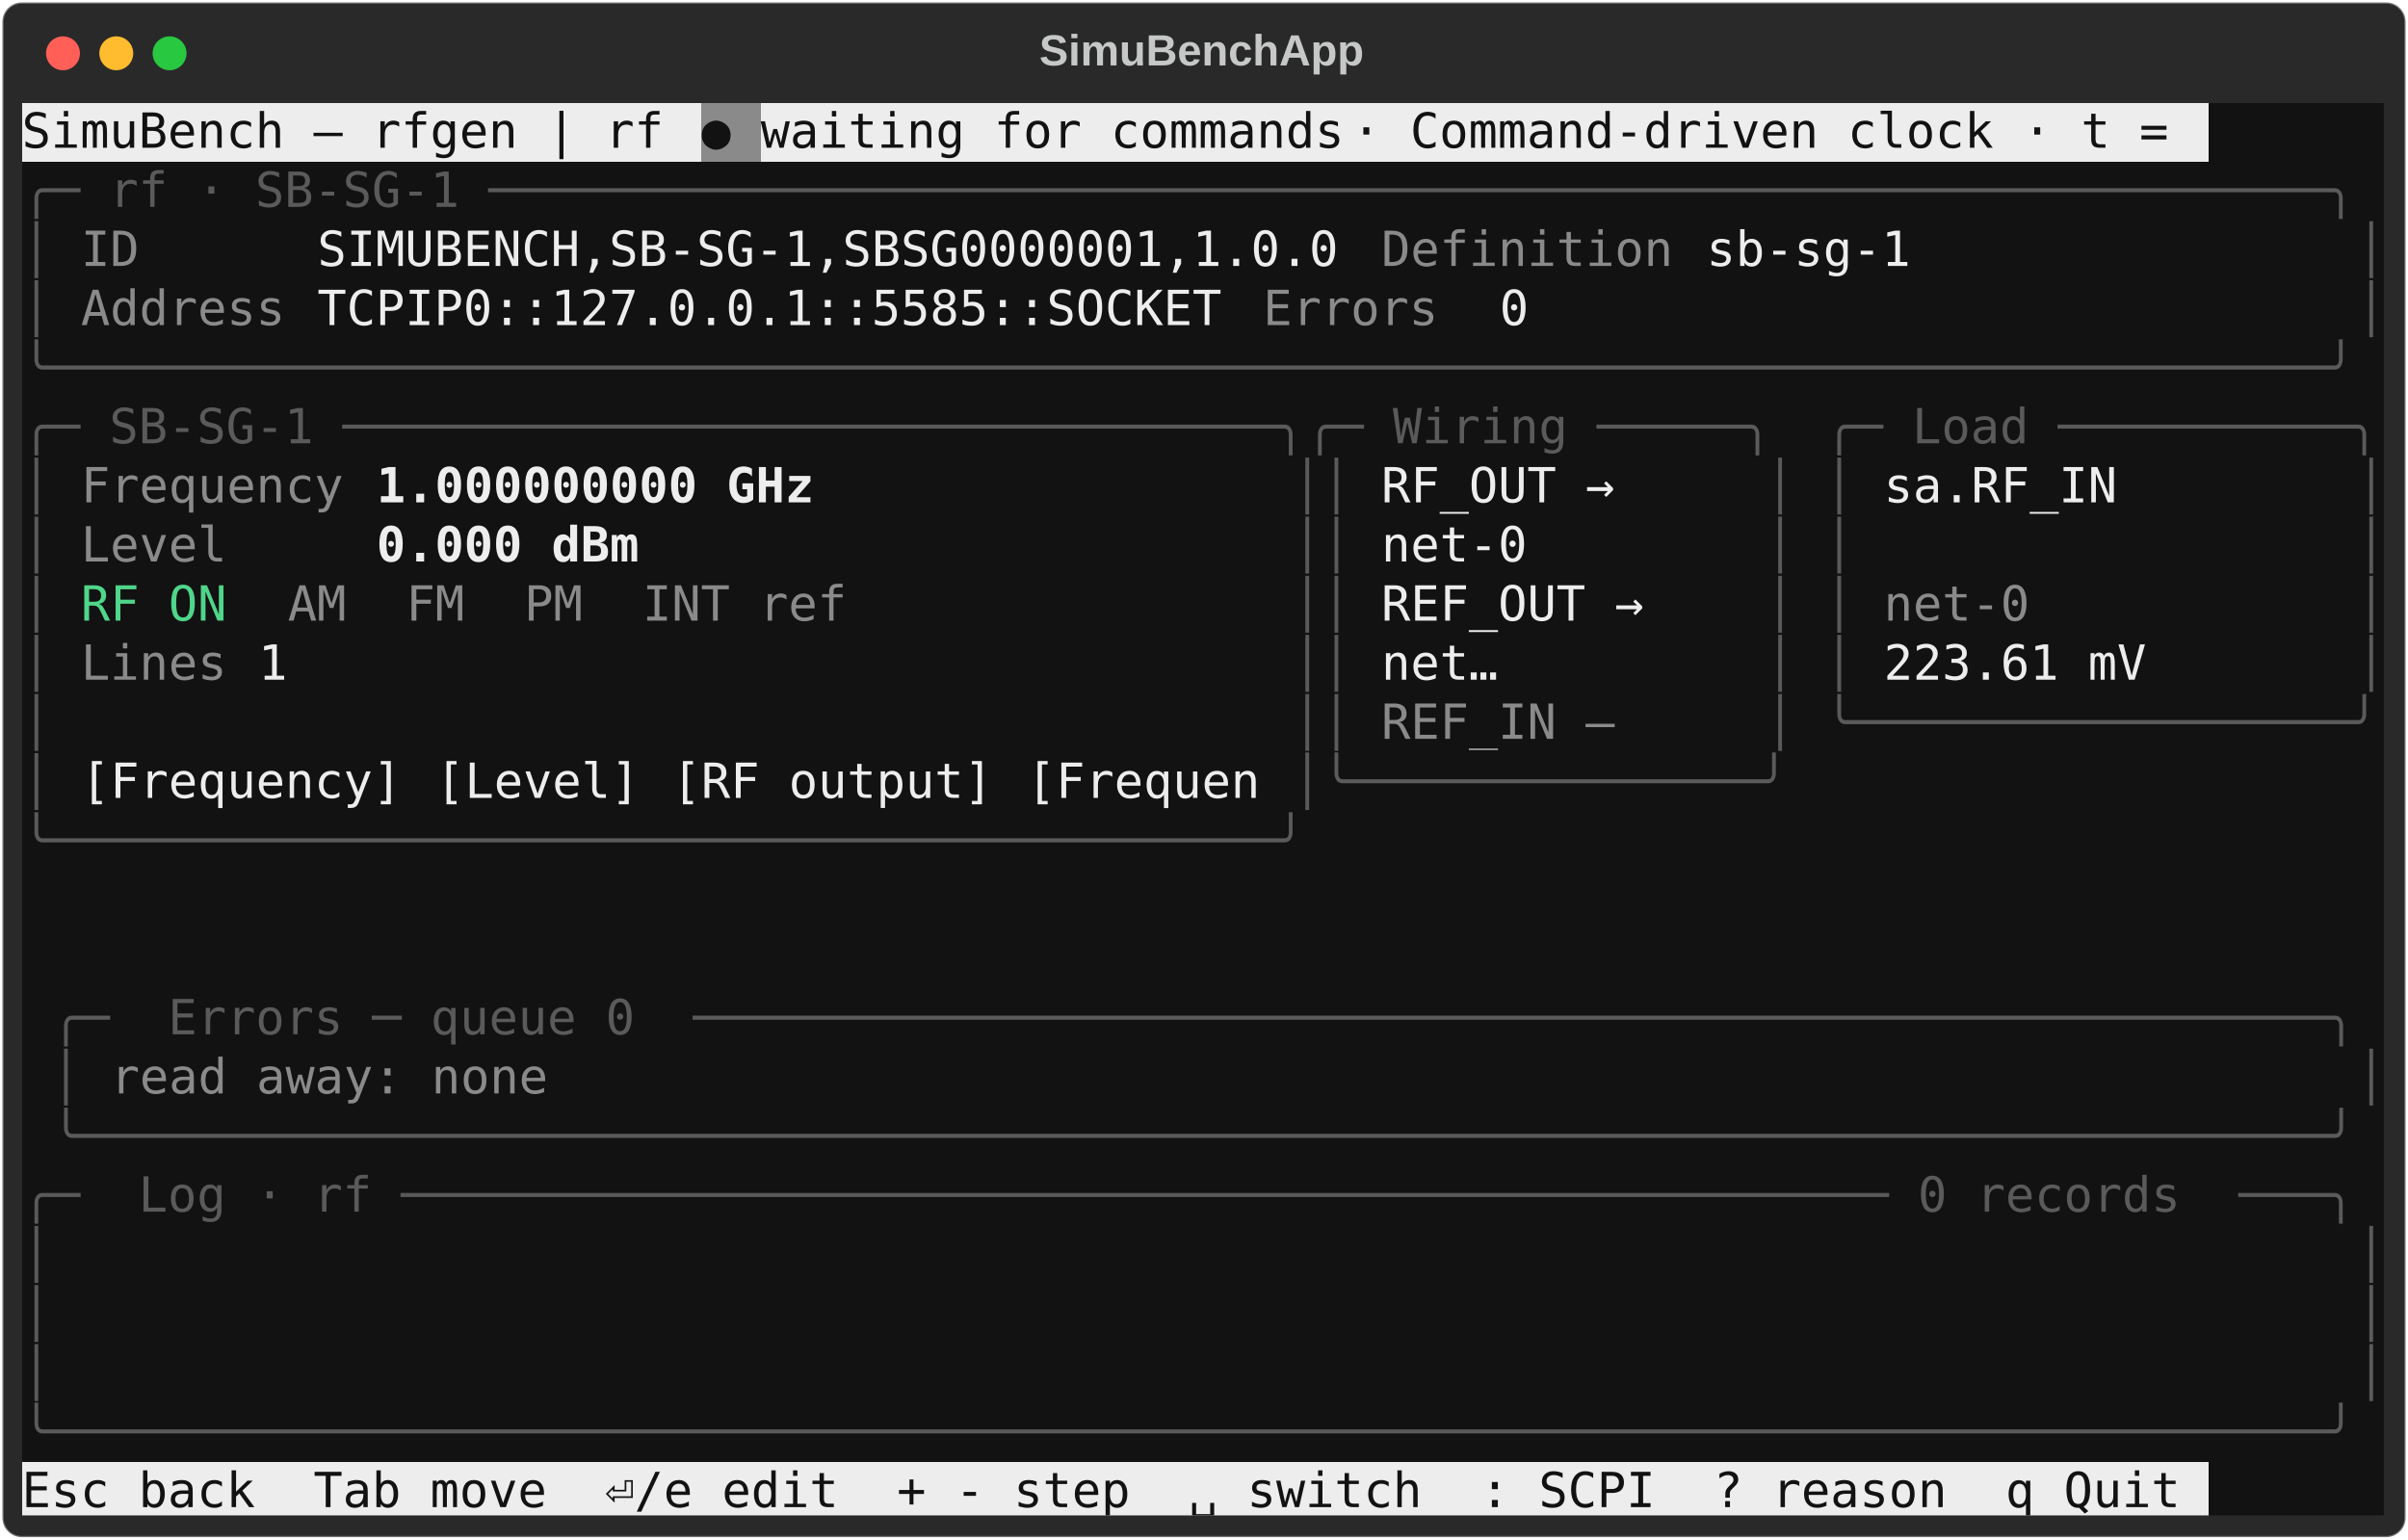
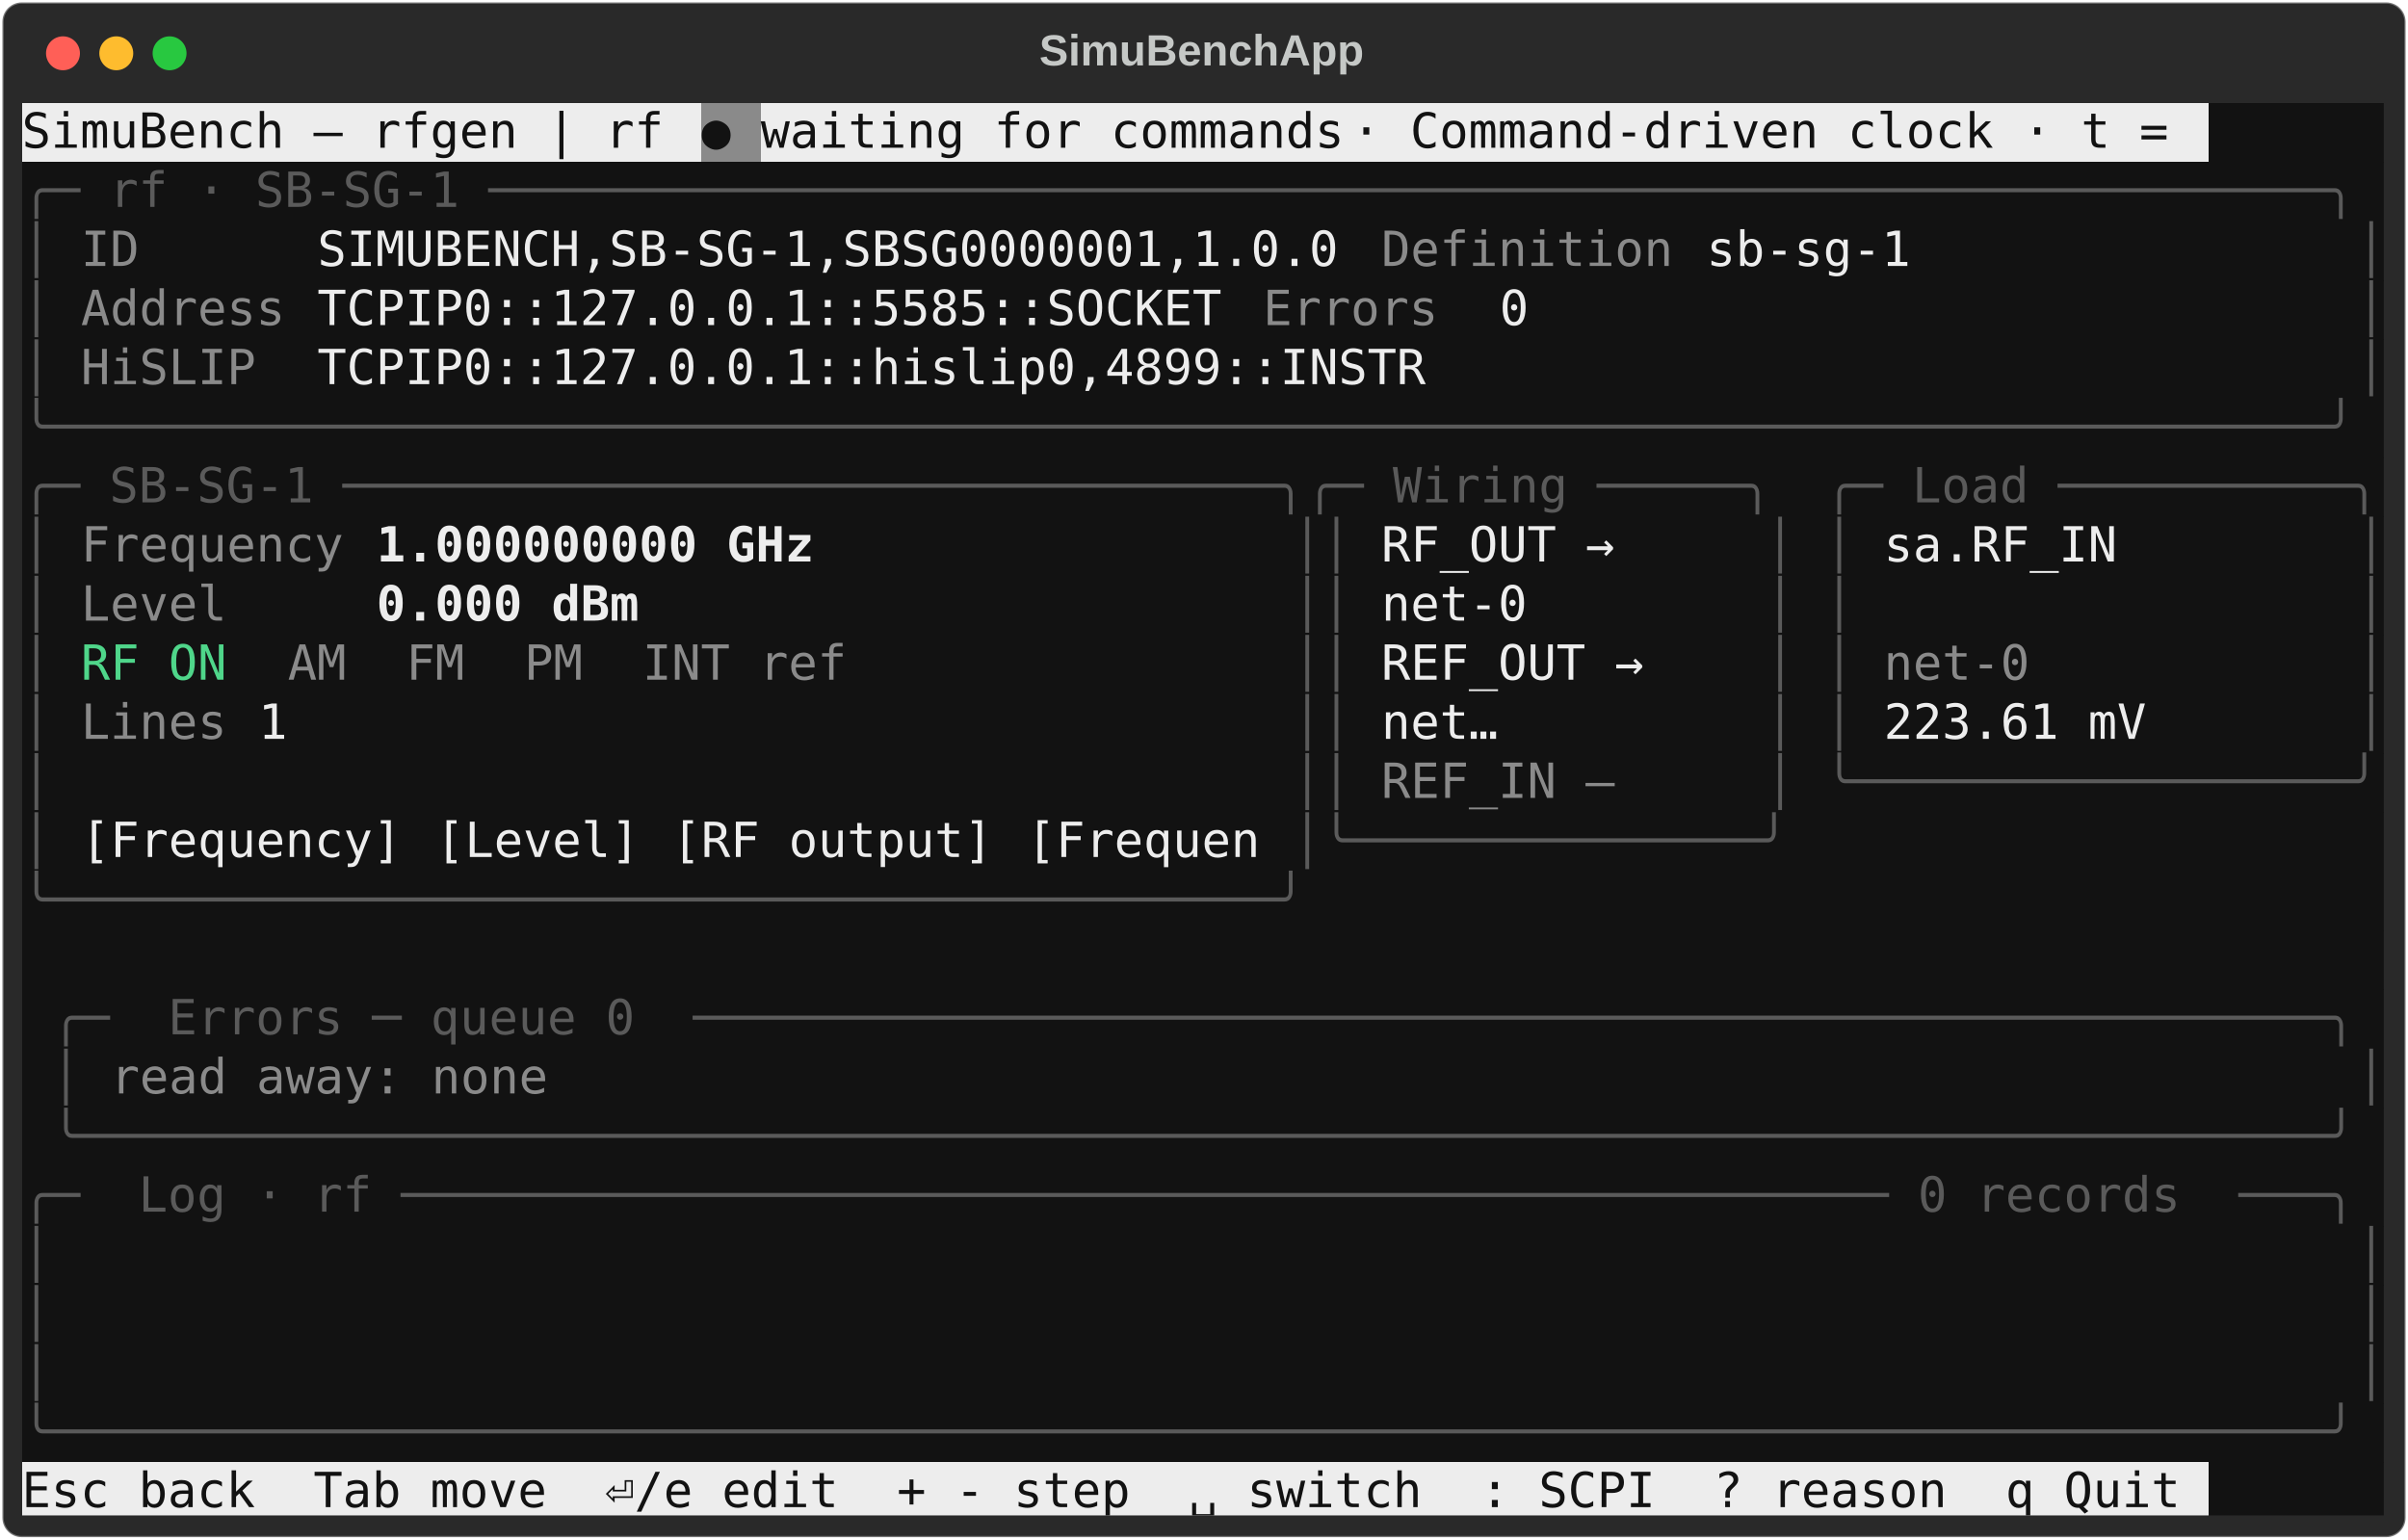
<svg xmlns="http://www.w3.org/2000/svg" class="rich-terminal" viewBox="0 0 994 635.6">
  <style>

    @font-face {
        font-family: "Fira Code";
        src: local("FiraCode-Regular"),
                url("https://cdnjs.cloudflare.com/ajax/libs/firacode/6.2.0/woff2/FiraCode-Regular.woff2") format("woff2"),
                url("https://cdnjs.cloudflare.com/ajax/libs/firacode/6.2.0/woff/FiraCode-Regular.woff") format("woff");
        font-style: normal;
        font-weight: 400;
    }
    @font-face {
        font-family: "Fira Code";
        src: local("FiraCode-Bold"),
                url("https://cdnjs.cloudflare.com/ajax/libs/firacode/6.2.0/woff2/FiraCode-Bold.woff2") format("woff2"),
                url("https://cdnjs.cloudflare.com/ajax/libs/firacode/6.2.0/woff/FiraCode-Bold.woff") format("woff");
        font-style: bold;
        font-weight: 700;
    }

    .terminal-matrix {
        font-family: Fira Code, monospace;
        font-size: 20px;
        line-height: 24.4px;
        font-variant-east-asian: full-width;
    }

    .terminal-title {
        font-size: 18px;
        font-weight: bold;
        font-family: arial;
    }

    .terminal-r1 { fill: #121212 }
.terminal-r2 { fill: #c5c8c6 }
.terminal-r3 { fill: #5a5a5a }
.terminal-r4 { fill: #8a8a8a }
.terminal-r5 { fill: #ededed }
.terminal-r6 { fill: #ededed;font-weight: bold }
.terminal-r7 { fill: #4fd68a }
    </style>
  <defs>
    <clipPath id="terminal-clip-terminal">
      <rect x="0" y="0" width="975.0" height="584.6" />
    </clipPath>
    <clipPath id="terminal-line-0">
      <rect x="0" y="1.5" width="976" height="24.65" />
    </clipPath>
    <clipPath id="terminal-line-1">
      <rect x="0" y="25.9" width="976" height="24.65" />
    </clipPath>
    <clipPath id="terminal-line-2">
      <rect x="0" y="50.3" width="976" height="24.65" />
    </clipPath>
    <clipPath id="terminal-line-3">
      <rect x="0" y="74.7" width="976" height="24.65" />
    </clipPath>
    <clipPath id="terminal-line-4">
      <rect x="0" y="99.1" width="976" height="24.65" />
    </clipPath>
    <clipPath id="terminal-line-5">
      <rect x="0" y="123.5" width="976" height="24.65" />
    </clipPath>
    <clipPath id="terminal-line-6">
      <rect x="0" y="147.9" width="976" height="24.65" />
    </clipPath>
    <clipPath id="terminal-line-7">
      <rect x="0" y="172.3" width="976" height="24.65" />
    </clipPath>
    <clipPath id="terminal-line-8">
      <rect x="0" y="196.7" width="976" height="24.65" />
    </clipPath>
    <clipPath id="terminal-line-9">
      <rect x="0" y="221.1" width="976" height="24.65" />
    </clipPath>
    <clipPath id="terminal-line-10">
      <rect x="0" y="245.5" width="976" height="24.65" />
    </clipPath>
    <clipPath id="terminal-line-11">
      <rect x="0" y="269.9" width="976" height="24.65" />
    </clipPath>
    <clipPath id="terminal-line-12">
      <rect x="0" y="294.3" width="976" height="24.65" />
    </clipPath>
    <clipPath id="terminal-line-13">
      <rect x="0" y="318.7" width="976" height="24.65" />
    </clipPath>
    <clipPath id="terminal-line-14">
      <rect x="0" y="343.1" width="976" height="24.65" />
    </clipPath>
    <clipPath id="terminal-line-15">
      <rect x="0" y="367.5" width="976" height="24.65" />
    </clipPath>
    <clipPath id="terminal-line-16">
      <rect x="0" y="391.9" width="976" height="24.65" />
    </clipPath>
    <clipPath id="terminal-line-17">
      <rect x="0" y="416.3" width="976" height="24.65" />
    </clipPath>
    <clipPath id="terminal-line-18">
      <rect x="0" y="440.7" width="976" height="24.65" />
    </clipPath>
    <clipPath id="terminal-line-19">
      <rect x="0" y="465.1" width="976" height="24.65" />
    </clipPath>
    <clipPath id="terminal-line-20">
      <rect x="0" y="489.5" width="976" height="24.65" />
    </clipPath>
    <clipPath id="terminal-line-21">
      <rect x="0" y="513.9" width="976" height="24.65" />
    </clipPath>
    <clipPath id="terminal-line-22">
      <rect x="0" y="538.3" width="976" height="24.65" />
    </clipPath>
  </defs>
  <rect fill="#292929" stroke="rgba(255,255,255,0.35)" stroke-width="1" x="1" y="1" width="992" height="633.6" rx="8" />
  <text class="terminal-title" fill="#c5c8c6" text-anchor="middle" x="496" y="27">SimuBenchApp</text>
  <g transform="translate(26,22)">
    <circle cx="0" cy="0" r="7" fill="#ff5f57" />
    <circle cx="22" cy="0" r="7" fill="#febc2e" />
    <circle cx="44" cy="0" r="7" fill="#28c840" />
  </g>
  <g transform="translate(9, 41)" clip-path="url(#terminal-clip-terminal)">
    <rect fill="#ededed" x="0" y="1.5" width="268.4" height="24.65" shape-rendering="crispEdges" />
    <rect fill="#ededed" x="268.4" y="1.5" width="12.2" height="24.65" shape-rendering="crispEdges" />
    <rect fill="#8a8a8a" x="280.6" y="1.5" width="24.4" height="24.65" shape-rendering="crispEdges" />
    <rect fill="#ededed" x="305" y="1.5" width="244" height="24.65" shape-rendering="crispEdges" />
    <rect fill="#ededed" x="549" y="1.5" width="353.8" height="24.65" shape-rendering="crispEdges" />
    <rect fill="#121212" x="902.8" y="1.5" width="73.2" height="24.65" shape-rendering="crispEdges" />
    <rect fill="#121212" x="0" y="25.9" width="976" height="24.65" shape-rendering="crispEdges" />
    <rect fill="#121212" x="0" y="50.3" width="12.2" height="24.65" shape-rendering="crispEdges" />
    <rect fill="#121212" x="12.2" y="50.3" width="12.2" height="24.65" shape-rendering="crispEdges" />
    <rect fill="#121212" x="24.4" y="50.3" width="97.6" height="24.65" shape-rendering="crispEdges" />
    <rect fill="#121212" x="122" y="50.3" width="439.2" height="24.65" shape-rendering="crispEdges" />
    <rect fill="#121212" x="561.2" y="50.3" width="134.2" height="24.65" shape-rendering="crispEdges" />
    <rect fill="#121212" x="695.4" y="50.3" width="256.2" height="24.65" shape-rendering="crispEdges" />
    <rect fill="#121212" x="951.6" y="50.3" width="12.2" height="24.65" shape-rendering="crispEdges" />
    <rect fill="#121212" x="963.8" y="50.3" width="12.2" height="24.65" shape-rendering="crispEdges" />
    <rect fill="#121212" x="0" y="74.7" width="12.2" height="24.65" shape-rendering="crispEdges" />
    <rect fill="#121212" x="12.2" y="74.7" width="12.2" height="24.65" shape-rendering="crispEdges" />
    <rect fill="#121212" x="24.4" y="74.7" width="97.6" height="24.65" shape-rendering="crispEdges" />
    <rect fill="#121212" x="122" y="74.7" width="390.4" height="24.65" shape-rendering="crispEdges" />
    <rect fill="#121212" x="512.4" y="74.7" width="97.6" height="24.65" shape-rendering="crispEdges" />
    <rect fill="#121212" x="610" y="74.7" width="341.6" height="24.65" shape-rendering="crispEdges" />
    <rect fill="#121212" x="951.6" y="74.7" width="12.2" height="24.65" shape-rendering="crispEdges" />
    <rect fill="#121212" x="963.8" y="74.7" width="12.2" height="24.65" shape-rendering="crispEdges" />
-     <rect fill="#121212" x="0" y="99.1" width="976" height="24.65" shape-rendering="crispEdges" />
-     <rect fill="#121212" x="0" y="123.5" width="732" height="24.65" shape-rendering="crispEdges" />
-     <rect fill="#121212" x="732" y="123.5" width="12.2" height="24.65" shape-rendering="crispEdges" />
-     <rect fill="#121212" x="744.2" y="123.5" width="231.8" height="24.65" shape-rendering="crispEdges" />
-     <rect fill="#121212" x="0" y="147.9" width="12.2" height="24.65" shape-rendering="crispEdges" />
-     <rect fill="#121212" x="12.2" y="147.9" width="12.2" height="24.65" shape-rendering="crispEdges" />
-     <rect fill="#121212" x="24.4" y="147.9" width="122" height="24.65" shape-rendering="crispEdges" />
-     <rect fill="#121212" x="146.4" y="147.9" width="183" height="24.65" shape-rendering="crispEdges" />
-     <rect fill="#121212" x="329.4" y="147.9" width="183" height="24.65" shape-rendering="crispEdges" />
-     <rect fill="#121212" x="512.4" y="147.9" width="12.2" height="24.65" shape-rendering="crispEdges" />
-     <rect fill="#121212" x="524.6" y="147.9" width="24.4" height="24.65" shape-rendering="crispEdges" />
-     <rect fill="#121212" x="549" y="147.9" width="12.2" height="24.65" shape-rendering="crispEdges" />
-     <rect fill="#121212" x="561.2" y="147.9" width="97.6" height="24.65" shape-rendering="crispEdges" />
-     <rect fill="#121212" x="658.8" y="147.9" width="61" height="24.65" shape-rendering="crispEdges" />
-     <rect fill="#121212" x="719.8" y="147.9" width="12.2" height="24.65" shape-rendering="crispEdges" />
+     <rect fill="#121212" x="0" y="99.1" width="12.2" height="24.65" shape-rendering="crispEdges" />
+     <rect fill="#121212" x="12.2" y="99.1" width="12.2" height="24.65" shape-rendering="crispEdges" />
+     <rect fill="#121212" x="24.4" y="99.1" width="97.6" height="24.65" shape-rendering="crispEdges" />
+     <rect fill="#121212" x="122" y="99.1" width="829.6" height="24.65" shape-rendering="crispEdges" />
+     <rect fill="#121212" x="951.6" y="99.1" width="12.2" height="24.65" shape-rendering="crispEdges" />
+     <rect fill="#121212" x="963.8" y="99.1" width="12.2" height="24.65" shape-rendering="crispEdges" />
+     <rect fill="#121212" x="0" y="123.5" width="976" height="24.65" shape-rendering="crispEdges" />
+     <rect fill="#121212" x="0" y="147.9" width="732" height="24.65" shape-rendering="crispEdges" />
    <rect fill="#121212" x="732" y="147.9" width="12.2" height="24.65" shape-rendering="crispEdges" />
-     <rect fill="#121212" x="744.2" y="147.9" width="12.2" height="24.65" shape-rendering="crispEdges" />
-     <rect fill="#121212" x="756.4" y="147.9" width="12.2" height="24.65" shape-rendering="crispEdges" />
-     <rect fill="#121212" x="768.6" y="147.9" width="170.8" height="24.65" shape-rendering="crispEdges" />
-     <rect fill="#121212" x="939.4" y="147.9" width="24.4" height="24.65" shape-rendering="crispEdges" />
-     <rect fill="#121212" x="963.8" y="147.9" width="12.2" height="24.65" shape-rendering="crispEdges" />
+     <rect fill="#121212" x="744.2" y="147.9" width="231.8" height="24.65" shape-rendering="crispEdges" />
    <rect fill="#121212" x="0" y="172.3" width="12.2" height="24.65" shape-rendering="crispEdges" />
    <rect fill="#121212" x="12.2" y="172.3" width="12.2" height="24.65" shape-rendering="crispEdges" />
    <rect fill="#121212" x="24.4" y="172.3" width="122" height="24.65" shape-rendering="crispEdges" />
-     <rect fill="#121212" x="146.4" y="172.3" width="109.8" height="24.65" shape-rendering="crispEdges" />
-     <rect fill="#121212" x="256.2" y="172.3" width="256.2" height="24.65" shape-rendering="crispEdges" />
+     <rect fill="#121212" x="146.4" y="172.3" width="183" height="24.65" shape-rendering="crispEdges" />
+     <rect fill="#121212" x="329.4" y="172.3" width="183" height="24.65" shape-rendering="crispEdges" />
    <rect fill="#121212" x="512.4" y="172.3" width="12.2" height="24.65" shape-rendering="crispEdges" />
    <rect fill="#121212" x="524.6" y="172.3" width="24.4" height="24.65" shape-rendering="crispEdges" />
    <rect fill="#121212" x="549" y="172.3" width="12.2" height="24.65" shape-rendering="crispEdges" />
-     <rect fill="#121212" x="561.2" y="172.3" width="61" height="24.65" shape-rendering="crispEdges" />
-     <rect fill="#121212" x="622.2" y="172.3" width="97.6" height="24.65" shape-rendering="crispEdges" />
+     <rect fill="#121212" x="561.2" y="172.3" width="97.6" height="24.65" shape-rendering="crispEdges" />
+     <rect fill="#121212" x="658.8" y="172.3" width="61" height="24.65" shape-rendering="crispEdges" />
    <rect fill="#121212" x="719.8" y="172.3" width="12.2" height="24.65" shape-rendering="crispEdges" />
    <rect fill="#121212" x="732" y="172.3" width="12.2" height="24.65" shape-rendering="crispEdges" />
    <rect fill="#121212" x="744.2" y="172.3" width="12.2" height="24.65" shape-rendering="crispEdges" />
    <rect fill="#121212" x="756.4" y="172.3" width="12.2" height="24.65" shape-rendering="crispEdges" />
    <rect fill="#121212" x="768.6" y="172.3" width="170.8" height="24.65" shape-rendering="crispEdges" />
    <rect fill="#121212" x="939.4" y="172.3" width="24.4" height="24.65" shape-rendering="crispEdges" />
    <rect fill="#121212" x="963.8" y="172.3" width="12.2" height="24.65" shape-rendering="crispEdges" />
    <rect fill="#121212" x="0" y="196.7" width="12.2" height="24.65" shape-rendering="crispEdges" />
    <rect fill="#121212" x="12.2" y="196.7" width="12.2" height="24.65" shape-rendering="crispEdges" />
-     <rect fill="#121212" x="24.4" y="196.7" width="61" height="24.65" shape-rendering="crispEdges" />
-     <rect fill="#121212" x="85.4" y="196.7" width="24.4" height="24.65" shape-rendering="crispEdges" />
-     <rect fill="#121212" x="109.8" y="196.7" width="24.4" height="24.65" shape-rendering="crispEdges" />
-     <rect fill="#121212" x="134.2" y="196.7" width="24.4" height="24.65" shape-rendering="crispEdges" />
-     <rect fill="#121212" x="158.6" y="196.7" width="24.4" height="24.65" shape-rendering="crispEdges" />
-     <rect fill="#121212" x="183" y="196.7" width="24.4" height="24.65" shape-rendering="crispEdges" />
-     <rect fill="#121212" x="207.4" y="196.7" width="24.4" height="24.65" shape-rendering="crispEdges" />
-     <rect fill="#121212" x="231.8" y="196.7" width="24.4" height="24.65" shape-rendering="crispEdges" />
-     <rect fill="#121212" x="256.2" y="196.7" width="85.4" height="24.65" shape-rendering="crispEdges" />
-     <rect fill="#121212" x="341.6" y="196.7" width="170.8" height="24.65" shape-rendering="crispEdges" />
+     <rect fill="#121212" x="24.4" y="196.7" width="122" height="24.65" shape-rendering="crispEdges" />
+     <rect fill="#121212" x="146.4" y="196.7" width="109.8" height="24.65" shape-rendering="crispEdges" />
+     <rect fill="#121212" x="256.2" y="196.7" width="256.2" height="24.65" shape-rendering="crispEdges" />
    <rect fill="#121212" x="512.4" y="196.7" width="12.2" height="24.65" shape-rendering="crispEdges" />
    <rect fill="#121212" x="524.6" y="196.7" width="24.4" height="24.65" shape-rendering="crispEdges" />
    <rect fill="#121212" x="549" y="196.7" width="12.2" height="24.65" shape-rendering="crispEdges" />
-     <rect fill="#121212" x="561.2" y="196.7" width="109.8" height="24.65" shape-rendering="crispEdges" />
-     <rect fill="#121212" x="671" y="196.7" width="48.8" height="24.65" shape-rendering="crispEdges" />
+     <rect fill="#121212" x="561.2" y="196.7" width="61" height="24.65" shape-rendering="crispEdges" />
+     <rect fill="#121212" x="622.2" y="196.7" width="97.6" height="24.65" shape-rendering="crispEdges" />
    <rect fill="#121212" x="719.8" y="196.7" width="12.2" height="24.65" shape-rendering="crispEdges" />
    <rect fill="#121212" x="732" y="196.7" width="12.2" height="24.65" shape-rendering="crispEdges" />
    <rect fill="#121212" x="744.2" y="196.7" width="12.2" height="24.65" shape-rendering="crispEdges" />
    <rect fill="#121212" x="756.4" y="196.7" width="12.2" height="24.65" shape-rendering="crispEdges" />
-     <rect fill="#121212" x="768.6" y="196.7" width="61" height="24.65" shape-rendering="crispEdges" />
-     <rect fill="#121212" x="829.6" y="196.7" width="109.8" height="24.65" shape-rendering="crispEdges" />
+     <rect fill="#121212" x="768.6" y="196.7" width="170.8" height="24.65" shape-rendering="crispEdges" />
    <rect fill="#121212" x="939.4" y="196.7" width="24.4" height="24.65" shape-rendering="crispEdges" />
    <rect fill="#121212" x="963.8" y="196.7" width="12.2" height="24.65" shape-rendering="crispEdges" />
    <rect fill="#121212" x="0" y="221.1" width="12.2" height="24.65" shape-rendering="crispEdges" />
    <rect fill="#121212" x="12.2" y="221.1" width="12.2" height="24.65" shape-rendering="crispEdges" />
-     <rect fill="#121212" x="24.4" y="221.1" width="73.2" height="24.65" shape-rendering="crispEdges" />
-     <rect fill="#121212" x="97.6" y="221.1" width="414.8" height="24.65" shape-rendering="crispEdges" />
+     <rect fill="#121212" x="24.4" y="221.1" width="61" height="24.65" shape-rendering="crispEdges" />
+     <rect fill="#121212" x="85.4" y="221.1" width="24.4" height="24.65" shape-rendering="crispEdges" />
+     <rect fill="#121212" x="109.8" y="221.1" width="24.4" height="24.65" shape-rendering="crispEdges" />
+     <rect fill="#121212" x="134.2" y="221.1" width="24.4" height="24.65" shape-rendering="crispEdges" />
+     <rect fill="#121212" x="158.6" y="221.1" width="24.4" height="24.65" shape-rendering="crispEdges" />
+     <rect fill="#121212" x="183" y="221.1" width="24.4" height="24.65" shape-rendering="crispEdges" />
+     <rect fill="#121212" x="207.4" y="221.1" width="24.4" height="24.65" shape-rendering="crispEdges" />
+     <rect fill="#121212" x="231.8" y="221.1" width="24.4" height="24.65" shape-rendering="crispEdges" />
+     <rect fill="#121212" x="256.2" y="221.1" width="85.4" height="24.65" shape-rendering="crispEdges" />
+     <rect fill="#121212" x="341.6" y="221.1" width="170.8" height="24.65" shape-rendering="crispEdges" />
    <rect fill="#121212" x="512.4" y="221.1" width="12.2" height="24.65" shape-rendering="crispEdges" />
    <rect fill="#121212" x="524.6" y="221.1" width="24.4" height="24.65" shape-rendering="crispEdges" />
    <rect fill="#121212" x="549" y="221.1" width="12.2" height="24.65" shape-rendering="crispEdges" />
-     <rect fill="#121212" x="561.2" y="221.1" width="48.8" height="24.65" shape-rendering="crispEdges" />
-     <rect fill="#121212" x="610" y="221.1" width="109.8" height="24.65" shape-rendering="crispEdges" />
+     <rect fill="#121212" x="561.2" y="221.1" width="109.8" height="24.65" shape-rendering="crispEdges" />
+     <rect fill="#121212" x="671" y="221.1" width="48.8" height="24.65" shape-rendering="crispEdges" />
    <rect fill="#121212" x="719.8" y="221.1" width="12.2" height="24.65" shape-rendering="crispEdges" />
    <rect fill="#121212" x="732" y="221.1" width="12.2" height="24.65" shape-rendering="crispEdges" />
    <rect fill="#121212" x="744.2" y="221.1" width="12.2" height="24.65" shape-rendering="crispEdges" />
    <rect fill="#121212" x="756.4" y="221.1" width="12.2" height="24.65" shape-rendering="crispEdges" />
-     <rect fill="#121212" x="768.6" y="221.1" width="170.8" height="24.65" shape-rendering="crispEdges" />
+     <rect fill="#121212" x="768.6" y="221.1" width="61" height="24.65" shape-rendering="crispEdges" />
+     <rect fill="#121212" x="829.6" y="221.1" width="109.8" height="24.65" shape-rendering="crispEdges" />
    <rect fill="#121212" x="939.4" y="221.1" width="24.4" height="24.65" shape-rendering="crispEdges" />
    <rect fill="#121212" x="963.8" y="221.1" width="12.2" height="24.65" shape-rendering="crispEdges" />
    <rect fill="#121212" x="0" y="245.5" width="12.2" height="24.65" shape-rendering="crispEdges" />
    <rect fill="#121212" x="12.2" y="245.5" width="12.2" height="24.65" shape-rendering="crispEdges" />
-     <rect fill="#121212" x="24.4" y="245.5" width="488" height="24.65" shape-rendering="crispEdges" />
+     <rect fill="#121212" x="24.4" y="245.5" width="73.2" height="24.65" shape-rendering="crispEdges" />
+     <rect fill="#121212" x="97.6" y="245.5" width="414.8" height="24.65" shape-rendering="crispEdges" />
    <rect fill="#121212" x="512.4" y="245.5" width="12.2" height="24.65" shape-rendering="crispEdges" />
    <rect fill="#121212" x="524.6" y="245.5" width="24.4" height="24.65" shape-rendering="crispEdges" />
    <rect fill="#121212" x="549" y="245.5" width="12.2" height="24.65" shape-rendering="crispEdges" />
-     <rect fill="#121212" x="561.2" y="245.5" width="97.6" height="24.65" shape-rendering="crispEdges" />
-     <rect fill="#121212" x="658.8" y="245.5" width="48.8" height="24.65" shape-rendering="crispEdges" />
-     <rect fill="#121212" x="707.6" y="245.5" width="12.2" height="24.65" shape-rendering="crispEdges" />
+     <rect fill="#121212" x="561.2" y="245.5" width="48.8" height="24.65" shape-rendering="crispEdges" />
+     <rect fill="#121212" x="610" y="245.5" width="109.8" height="24.65" shape-rendering="crispEdges" />
    <rect fill="#121212" x="719.8" y="245.5" width="12.2" height="24.65" shape-rendering="crispEdges" />
    <rect fill="#121212" x="732" y="245.5" width="12.2" height="24.65" shape-rendering="crispEdges" />
-     <rect fill="#121212" x="744.2" y="245.5" width="231.8" height="24.65" shape-rendering="crispEdges" />
+     <rect fill="#121212" x="744.2" y="245.5" width="12.2" height="24.65" shape-rendering="crispEdges" />
+     <rect fill="#121212" x="756.4" y="245.5" width="12.2" height="24.65" shape-rendering="crispEdges" />
+     <rect fill="#121212" x="768.6" y="245.5" width="170.8" height="24.65" shape-rendering="crispEdges" />
+     <rect fill="#121212" x="939.4" y="245.5" width="24.4" height="24.65" shape-rendering="crispEdges" />
+     <rect fill="#121212" x="963.8" y="245.5" width="12.2" height="24.65" shape-rendering="crispEdges" />
    <rect fill="#121212" x="0" y="269.9" width="12.2" height="24.65" shape-rendering="crispEdges" />
    <rect fill="#121212" x="12.2" y="269.9" width="12.2" height="24.65" shape-rendering="crispEdges" />
-     <rect fill="#121212" x="24.4" y="269.9" width="134.2" height="24.65" shape-rendering="crispEdges" />
-     <rect fill="#121212" x="158.6" y="269.9" width="12.2" height="24.65" shape-rendering="crispEdges" />
-     <rect fill="#121212" x="170.8" y="269.9" width="85.4" height="24.65" shape-rendering="crispEdges" />
-     <rect fill="#121212" x="256.2" y="269.9" width="12.2" height="24.65" shape-rendering="crispEdges" />
-     <rect fill="#121212" x="268.4" y="269.9" width="134.2" height="24.65" shape-rendering="crispEdges" />
-     <rect fill="#121212" x="402.6" y="269.9" width="12.2" height="24.65" shape-rendering="crispEdges" />
-     <rect fill="#121212" x="414.8" y="269.9" width="97.6" height="24.65" shape-rendering="crispEdges" />
+     <rect fill="#121212" x="24.4" y="269.9" width="488" height="24.65" shape-rendering="crispEdges" />
    <rect fill="#121212" x="512.4" y="269.9" width="12.2" height="24.65" shape-rendering="crispEdges" />
-     <rect fill="#121212" x="524.6" y="269.9" width="207.4" height="24.65" shape-rendering="crispEdges" />
-     <rect fill="#121212" x="732" y="269.9" width="244" height="24.65" shape-rendering="crispEdges" />
-     <rect fill="#121212" x="0" y="294.3" width="536.8" height="24.65" shape-rendering="crispEdges" />
-     <rect fill="#121212" x="536.8" y="294.3" width="439.2" height="24.65" shape-rendering="crispEdges" />
-     <rect fill="#121212" x="0" y="318.7" width="976" height="24.65" shape-rendering="crispEdges" />
+     <rect fill="#121212" x="524.6" y="269.9" width="24.4" height="24.65" shape-rendering="crispEdges" />
+     <rect fill="#121212" x="549" y="269.9" width="12.2" height="24.65" shape-rendering="crispEdges" />
+     <rect fill="#121212" x="561.2" y="269.9" width="97.6" height="24.65" shape-rendering="crispEdges" />
+     <rect fill="#121212" x="658.8" y="269.9" width="48.8" height="24.65" shape-rendering="crispEdges" />
+     <rect fill="#121212" x="707.6" y="269.9" width="12.2" height="24.65" shape-rendering="crispEdges" />
+     <rect fill="#121212" x="719.8" y="269.9" width="12.2" height="24.65" shape-rendering="crispEdges" />
+     <rect fill="#121212" x="732" y="269.9" width="12.2" height="24.65" shape-rendering="crispEdges" />
+     <rect fill="#121212" x="744.2" y="269.9" width="231.8" height="24.65" shape-rendering="crispEdges" />
+     <rect fill="#121212" x="0" y="294.3" width="12.2" height="24.65" shape-rendering="crispEdges" />
+     <rect fill="#121212" x="12.2" y="294.3" width="12.2" height="24.65" shape-rendering="crispEdges" />
+     <rect fill="#121212" x="24.4" y="294.3" width="134.2" height="24.65" shape-rendering="crispEdges" />
+     <rect fill="#121212" x="158.6" y="294.3" width="12.2" height="24.65" shape-rendering="crispEdges" />
+     <rect fill="#121212" x="170.8" y="294.3" width="85.4" height="24.65" shape-rendering="crispEdges" />
+     <rect fill="#121212" x="256.2" y="294.3" width="12.2" height="24.65" shape-rendering="crispEdges" />
+     <rect fill="#121212" x="268.4" y="294.3" width="134.2" height="24.65" shape-rendering="crispEdges" />
+     <rect fill="#121212" x="402.6" y="294.3" width="12.2" height="24.65" shape-rendering="crispEdges" />
+     <rect fill="#121212" x="414.8" y="294.3" width="97.6" height="24.65" shape-rendering="crispEdges" />
+     <rect fill="#121212" x="512.4" y="294.3" width="12.2" height="24.65" shape-rendering="crispEdges" />
+     <rect fill="#121212" x="524.6" y="294.3" width="207.4" height="24.65" shape-rendering="crispEdges" />
+     <rect fill="#121212" x="732" y="294.3" width="244" height="24.65" shape-rendering="crispEdges" />
+     <rect fill="#121212" x="0" y="318.7" width="536.8" height="24.65" shape-rendering="crispEdges" />
+     <rect fill="#121212" x="536.8" y="318.7" width="439.2" height="24.65" shape-rendering="crispEdges" />
    <rect fill="#121212" x="0" y="343.1" width="976" height="24.65" shape-rendering="crispEdges" />
    <rect fill="#121212" x="0" y="367.5" width="12.2" height="24.65" shape-rendering="crispEdges" />
    <rect fill="#121212" x="12.2" y="367.5" width="963.8" height="24.65" shape-rendering="crispEdges" />
    <rect fill="#121212" x="0" y="391.9" width="12.2" height="24.65" shape-rendering="crispEdges" />
    <rect fill="#121212" x="12.2" y="391.9" width="12.2" height="24.65" shape-rendering="crispEdges" />
    <rect fill="#121212" x="24.4" y="391.9" width="12.2" height="24.65" shape-rendering="crispEdges" />
    <rect fill="#121212" x="36.6" y="391.9" width="183" height="24.65" shape-rendering="crispEdges" />
    <rect fill="#121212" x="219.6" y="391.9" width="61" height="24.65" shape-rendering="crispEdges" />
    <rect fill="#121212" x="280.6" y="391.9" width="683.2" height="24.65" shape-rendering="crispEdges" />
    <rect fill="#121212" x="963.8" y="391.9" width="12.2" height="24.65" shape-rendering="crispEdges" />
    <rect fill="#121212" x="0" y="416.3" width="12.2" height="24.65" shape-rendering="crispEdges" />
    <rect fill="#121212" x="12.2" y="416.3" width="963.8" height="24.65" shape-rendering="crispEdges" />
    <rect fill="#121212" x="0" y="440.7" width="976" height="24.65" shape-rendering="crispEdges" />
    <rect fill="#121212" x="0" y="465.1" width="12.2" height="24.65" shape-rendering="crispEdges" />
    <rect fill="#121212" x="12.2" y="465.1" width="12.2" height="24.65" shape-rendering="crispEdges" />
    <rect fill="#121212" x="24.4" y="465.1" width="0" height="24.65" shape-rendering="crispEdges" />
    <rect fill="#121212" x="24.4" y="465.1" width="939.4" height="24.65" shape-rendering="crispEdges" />
    <rect fill="#121212" x="963.8" y="465.1" width="12.2" height="24.65" shape-rendering="crispEdges" />
    <rect fill="#121212" x="0" y="489.5" width="12.2" height="24.65" shape-rendering="crispEdges" />
    <rect fill="#121212" x="12.2" y="489.5" width="951.6" height="24.65" shape-rendering="crispEdges" />
    <rect fill="#121212" x="963.8" y="489.5" width="12.2" height="24.65" shape-rendering="crispEdges" />
    <rect fill="#121212" x="0" y="513.9" width="12.2" height="24.65" shape-rendering="crispEdges" />
    <rect fill="#121212" x="12.2" y="513.9" width="951.6" height="24.65" shape-rendering="crispEdges" />
    <rect fill="#121212" x="963.8" y="513.9" width="12.2" height="24.65" shape-rendering="crispEdges" />
    <rect fill="#121212" x="0" y="538.3" width="976" height="24.65" shape-rendering="crispEdges" />
    <rect fill="#ededed" x="0" y="562.7" width="902.8" height="24.65" shape-rendering="crispEdges" />
    <rect fill="#121212" x="902.8" y="562.7" width="73.2" height="24.65" shape-rendering="crispEdges" />
    <g class="terminal-matrix">
      <text class="terminal-r1" x="0" y="20" textLength="268.4" clip-path="url(#terminal-line-0)">SimuBench — rfgen | rf</text>
      <text class="terminal-r1" x="280.6" y="20" textLength="24.4" clip-path="url(#terminal-line-0)">● </text>
      <text class="terminal-r1" x="305" y="20" textLength="244" clip-path="url(#terminal-line-0)">waiting for commands</text>
      <text class="terminal-r1" x="549" y="20" textLength="353.8" clip-path="url(#terminal-line-0)"> · Command-driven clock · t =</text>
      <text class="terminal-r2" x="976" y="20" textLength="12.2" clip-path="url(#terminal-line-0)">
</text>
      <text class="terminal-r3" x="0" y="44.4" textLength="976" clip-path="url(#terminal-line-1)">╭─ rf · SB-SG-1 ───────────────────────────────────────────────────────────────╮</text>
      <text class="terminal-r2" x="976" y="44.4" textLength="12.2" clip-path="url(#terminal-line-1)">
</text>
      <text class="terminal-r3" x="0" y="68.8" textLength="12.2" clip-path="url(#terminal-line-2)">│</text>
      <text class="terminal-r4" x="24.4" y="68.8" textLength="97.6" clip-path="url(#terminal-line-2)">ID      </text>
      <text class="terminal-r5" x="122" y="68.8" textLength="439.2" clip-path="url(#terminal-line-2)">SIMUBENCH,SB-SG-1,SBSG0000001,1.0.0 </text>
      <text class="terminal-r4" x="561.2" y="68.8" textLength="134.2" clip-path="url(#terminal-line-2)">Definition </text>
      <text class="terminal-r5" x="695.4" y="68.8" textLength="256.2" clip-path="url(#terminal-line-2)">sb-sg-1              </text>
      <text class="terminal-r3" x="963.8" y="68.8" textLength="12.2" clip-path="url(#terminal-line-2)">│</text>
      <text class="terminal-r2" x="976" y="68.8" textLength="12.2" clip-path="url(#terminal-line-2)">
</text>
      <text class="terminal-r3" x="0" y="93.2" textLength="12.2" clip-path="url(#terminal-line-3)">│</text>
      <text class="terminal-r4" x="24.4" y="93.2" textLength="97.6" clip-path="url(#terminal-line-3)">Address </text>
      <text class="terminal-r5" x="122" y="93.2" textLength="390.4" clip-path="url(#terminal-line-3)">TCPIP0::127.0.0.1::5585::SOCKET </text>
      <text class="terminal-r4" x="512.4" y="93.2" textLength="97.6" clip-path="url(#terminal-line-3)">Errors  </text>
      <text class="terminal-r5" x="610" y="93.2" textLength="341.6" clip-path="url(#terminal-line-3)">0                           </text>
      <text class="terminal-r3" x="963.8" y="93.2" textLength="12.2" clip-path="url(#terminal-line-3)">│</text>
      <text class="terminal-r2" x="976" y="93.2" textLength="12.2" clip-path="url(#terminal-line-3)">
</text>
-       <text class="terminal-r3" x="0" y="117.6" textLength="976" clip-path="url(#terminal-line-4)">╰──────────────────────────────────────────────────────────────────────────────╯</text>
+       <text class="terminal-r3" x="0" y="117.6" textLength="12.2" clip-path="url(#terminal-line-4)">│</text>
+       <text class="terminal-r4" x="24.4" y="117.6" textLength="97.6" clip-path="url(#terminal-line-4)">HiSLIP  </text>
+       <text class="terminal-r5" x="122" y="117.6" textLength="829.6" clip-path="url(#terminal-line-4)">TCPIP0::127.0.0.1::hislip0,4899::INSTR                              </text>
+       <text class="terminal-r3" x="963.8" y="117.6" textLength="12.2" clip-path="url(#terminal-line-4)">│</text>
      <text class="terminal-r2" x="976" y="117.6" textLength="12.2" clip-path="url(#terminal-line-4)">
</text>
-       <text class="terminal-r3" x="0" y="142" textLength="732" clip-path="url(#terminal-line-5)">╭─ SB-SG-1 ────────────────────────────────╮╭─ Wiring ─────╮</text>
-       <text class="terminal-r3" x="744.2" y="142" textLength="231.8" clip-path="url(#terminal-line-5)">╭─ Load ──────────╮</text>
+       <text class="terminal-r3" x="0" y="142" textLength="976" clip-path="url(#terminal-line-5)">╰──────────────────────────────────────────────────────────────────────────────╯</text>
      <text class="terminal-r2" x="976" y="142" textLength="12.2" clip-path="url(#terminal-line-5)">
</text>
-       <text class="terminal-r3" x="0" y="166.4" textLength="12.2" clip-path="url(#terminal-line-6)">│</text>
-       <text class="terminal-r4" x="24.4" y="166.4" textLength="122" clip-path="url(#terminal-line-6)">Frequency </text>
-       <text class="terminal-r6" x="146.4" y="166.4" textLength="183" clip-path="url(#terminal-line-6)">1.000000000 GHz</text>
-       <text class="terminal-r3" x="524.6" y="166.4" textLength="24.4" clip-path="url(#terminal-line-6)">││</text>
-       <text class="terminal-r5" x="561.2" y="166.4" textLength="97.6" clip-path="url(#terminal-line-6)">RF_OUT →</text>
-       <text class="terminal-r3" x="719.8" y="166.4" textLength="12.2" clip-path="url(#terminal-line-6)">│</text>
-       <text class="terminal-r3" x="744.2" y="166.4" textLength="12.2" clip-path="url(#terminal-line-6)">│</text>
-       <text class="terminal-r5" x="768.6" y="166.4" textLength="170.8" clip-path="url(#terminal-line-6)">sa.RF_IN      </text>
-       <text class="terminal-r3" x="963.8" y="166.4" textLength="12.2" clip-path="url(#terminal-line-6)">│</text>
+       <text class="terminal-r3" x="0" y="166.4" textLength="732" clip-path="url(#terminal-line-6)">╭─ SB-SG-1 ────────────────────────────────╮╭─ Wiring ─────╮</text>
+       <text class="terminal-r3" x="744.2" y="166.4" textLength="231.8" clip-path="url(#terminal-line-6)">╭─ Load ──────────╮</text>
      <text class="terminal-r2" x="976" y="166.4" textLength="12.2" clip-path="url(#terminal-line-6)">
</text>
      <text class="terminal-r3" x="0" y="190.8" textLength="12.2" clip-path="url(#terminal-line-7)">│</text>
-       <text class="terminal-r4" x="24.4" y="190.8" textLength="122" clip-path="url(#terminal-line-7)">Level     </text>
-       <text class="terminal-r6" x="146.4" y="190.8" textLength="109.8" clip-path="url(#terminal-line-7)">0.000 dBm</text>
+       <text class="terminal-r4" x="24.4" y="190.8" textLength="122" clip-path="url(#terminal-line-7)">Frequency </text>
+       <text class="terminal-r6" x="146.4" y="190.8" textLength="183" clip-path="url(#terminal-line-7)">1.000000000 GHz</text>
      <text class="terminal-r3" x="524.6" y="190.8" textLength="24.4" clip-path="url(#terminal-line-7)">││</text>
-       <text class="terminal-r5" x="561.2" y="190.8" textLength="61" clip-path="url(#terminal-line-7)">net-0</text>
+       <text class="terminal-r5" x="561.2" y="190.8" textLength="97.6" clip-path="url(#terminal-line-7)">RF_OUT →</text>
      <text class="terminal-r3" x="719.8" y="190.8" textLength="12.2" clip-path="url(#terminal-line-7)">│</text>
      <text class="terminal-r3" x="744.2" y="190.8" textLength="12.2" clip-path="url(#terminal-line-7)">│</text>
+       <text class="terminal-r5" x="768.6" y="190.8" textLength="170.8" clip-path="url(#terminal-line-7)">sa.RF_IN      </text>
      <text class="terminal-r3" x="963.8" y="190.8" textLength="12.2" clip-path="url(#terminal-line-7)">│</text>
      <text class="terminal-r2" x="976" y="190.8" textLength="12.2" clip-path="url(#terminal-line-7)">
</text>
      <text class="terminal-r3" x="0" y="215.2" textLength="12.2" clip-path="url(#terminal-line-8)">│</text>
-       <text class="terminal-r7" x="24.4" y="215.2" textLength="61" clip-path="url(#terminal-line-8)">RF ON</text>
-       <text class="terminal-r4" x="109.8" y="215.2" textLength="24.4" clip-path="url(#terminal-line-8)">AM</text>
-       <text class="terminal-r4" x="158.6" y="215.2" textLength="24.4" clip-path="url(#terminal-line-8)">FM</text>
-       <text class="terminal-r4" x="207.4" y="215.2" textLength="24.4" clip-path="url(#terminal-line-8)">PM</text>
-       <text class="terminal-r4" x="256.2" y="215.2" textLength="85.4" clip-path="url(#terminal-line-8)">INT ref</text>
+       <text class="terminal-r4" x="24.4" y="215.2" textLength="122" clip-path="url(#terminal-line-8)">Level     </text>
+       <text class="terminal-r6" x="146.4" y="215.2" textLength="109.8" clip-path="url(#terminal-line-8)">0.000 dBm</text>
      <text class="terminal-r3" x="524.6" y="215.2" textLength="24.4" clip-path="url(#terminal-line-8)">││</text>
-       <text class="terminal-r5" x="561.2" y="215.2" textLength="109.8" clip-path="url(#terminal-line-8)">REF_OUT →</text>
+       <text class="terminal-r5" x="561.2" y="215.2" textLength="61" clip-path="url(#terminal-line-8)">net-0</text>
      <text class="terminal-r3" x="719.8" y="215.2" textLength="12.2" clip-path="url(#terminal-line-8)">│</text>
      <text class="terminal-r3" x="744.2" y="215.2" textLength="12.2" clip-path="url(#terminal-line-8)">│</text>
-       <text class="terminal-r4" x="768.6" y="215.2" textLength="61" clip-path="url(#terminal-line-8)">net-0</text>
      <text class="terminal-r3" x="963.8" y="215.2" textLength="12.2" clip-path="url(#terminal-line-8)">│</text>
      <text class="terminal-r2" x="976" y="215.2" textLength="12.2" clip-path="url(#terminal-line-8)">
</text>
      <text class="terminal-r3" x="0" y="239.6" textLength="12.2" clip-path="url(#terminal-line-9)">│</text>
-       <text class="terminal-r4" x="24.4" y="239.6" textLength="73.2" clip-path="url(#terminal-line-9)">Lines </text>
-       <text class="terminal-r5" x="97.6" y="239.6" textLength="414.8" clip-path="url(#terminal-line-9)">1                                 </text>
+       <text class="terminal-r7" x="24.4" y="239.6" textLength="61" clip-path="url(#terminal-line-9)">RF ON</text>
+       <text class="terminal-r4" x="109.8" y="239.6" textLength="24.4" clip-path="url(#terminal-line-9)">AM</text>
+       <text class="terminal-r4" x="158.6" y="239.6" textLength="24.4" clip-path="url(#terminal-line-9)">FM</text>
+       <text class="terminal-r4" x="207.4" y="239.6" textLength="24.4" clip-path="url(#terminal-line-9)">PM</text>
+       <text class="terminal-r4" x="256.2" y="239.6" textLength="85.4" clip-path="url(#terminal-line-9)">INT ref</text>
      <text class="terminal-r3" x="524.6" y="239.6" textLength="24.4" clip-path="url(#terminal-line-9)">││</text>
-       <text class="terminal-r5" x="561.2" y="239.6" textLength="48.8" clip-path="url(#terminal-line-9)">net…</text>
+       <text class="terminal-r5" x="561.2" y="239.6" textLength="109.8" clip-path="url(#terminal-line-9)">REF_OUT →</text>
      <text class="terminal-r3" x="719.8" y="239.6" textLength="12.2" clip-path="url(#terminal-line-9)">│</text>
      <text class="terminal-r3" x="744.2" y="239.6" textLength="12.2" clip-path="url(#terminal-line-9)">│</text>
-       <text class="terminal-r5" x="768.6" y="239.6" textLength="170.8" clip-path="url(#terminal-line-9)">223.61 mV     </text>
+       <text class="terminal-r4" x="768.6" y="239.6" textLength="61" clip-path="url(#terminal-line-9)">net-0</text>
      <text class="terminal-r3" x="963.8" y="239.6" textLength="12.2" clip-path="url(#terminal-line-9)">│</text>
      <text class="terminal-r2" x="976" y="239.6" textLength="12.2" clip-path="url(#terminal-line-9)">
</text>
      <text class="terminal-r3" x="0" y="264" textLength="12.2" clip-path="url(#terminal-line-10)">│</text>
+       <text class="terminal-r4" x="24.4" y="264" textLength="73.2" clip-path="url(#terminal-line-10)">Lines </text>
+       <text class="terminal-r5" x="97.6" y="264" textLength="414.8" clip-path="url(#terminal-line-10)">1                                 </text>
      <text class="terminal-r3" x="524.6" y="264" textLength="24.4" clip-path="url(#terminal-line-10)">││</text>
-       <text class="terminal-r4" x="561.2" y="264" textLength="97.6" clip-path="url(#terminal-line-10)">REF_IN —</text>
+       <text class="terminal-r5" x="561.2" y="264" textLength="48.8" clip-path="url(#terminal-line-10)">net…</text>
      <text class="terminal-r3" x="719.8" y="264" textLength="12.2" clip-path="url(#terminal-line-10)">│</text>
-       <text class="terminal-r3" x="744.2" y="264" textLength="231.8" clip-path="url(#terminal-line-10)">╰─────────────────╯</text>
+       <text class="terminal-r3" x="744.2" y="264" textLength="12.2" clip-path="url(#terminal-line-10)">│</text>
+       <text class="terminal-r5" x="768.6" y="264" textLength="170.8" clip-path="url(#terminal-line-10)">223.61 mV     </text>
+       <text class="terminal-r3" x="963.8" y="264" textLength="12.2" clip-path="url(#terminal-line-10)">│</text>
      <text class="terminal-r2" x="976" y="264" textLength="12.2" clip-path="url(#terminal-line-10)">
</text>
      <text class="terminal-r3" x="0" y="288.4" textLength="12.2" clip-path="url(#terminal-line-11)">│</text>
-       <text class="terminal-r5" x="24.4" y="288.4" textLength="134.2" clip-path="url(#terminal-line-11)">[Frequency]</text>
-       <text class="terminal-r5" x="170.8" y="288.4" textLength="85.4" clip-path="url(#terminal-line-11)">[Level]</text>
-       <text class="terminal-r5" x="268.4" y="288.4" textLength="134.2" clip-path="url(#terminal-line-11)">[RF output]</text>
-       <text class="terminal-r5" x="414.8" y="288.4" textLength="97.6" clip-path="url(#terminal-line-11)">[Frequen</text>
-       <text class="terminal-r3" x="524.6" y="288.4" textLength="207.4" clip-path="url(#terminal-line-11)">│╰──────────────╯</text>
+       <text class="terminal-r3" x="524.6" y="288.4" textLength="24.4" clip-path="url(#terminal-line-11)">││</text>
+       <text class="terminal-r4" x="561.2" y="288.4" textLength="97.6" clip-path="url(#terminal-line-11)">REF_IN —</text>
+       <text class="terminal-r3" x="719.8" y="288.4" textLength="12.2" clip-path="url(#terminal-line-11)">│</text>
+       <text class="terminal-r3" x="744.2" y="288.4" textLength="231.8" clip-path="url(#terminal-line-11)">╰─────────────────╯</text>
      <text class="terminal-r2" x="976" y="288.4" textLength="12.2" clip-path="url(#terminal-line-11)">
</text>
-       <text class="terminal-r3" x="0" y="312.8" textLength="536.8" clip-path="url(#terminal-line-12)">╰──────────────────────────────────────────╯</text>
+       <text class="terminal-r3" x="0" y="312.8" textLength="12.2" clip-path="url(#terminal-line-12)">│</text>
+       <text class="terminal-r5" x="24.4" y="312.8" textLength="134.2" clip-path="url(#terminal-line-12)">[Frequency]</text>
+       <text class="terminal-r5" x="170.8" y="312.8" textLength="85.4" clip-path="url(#terminal-line-12)">[Level]</text>
+       <text class="terminal-r5" x="268.4" y="312.8" textLength="134.2" clip-path="url(#terminal-line-12)">[RF output]</text>
+       <text class="terminal-r5" x="414.8" y="312.8" textLength="97.6" clip-path="url(#terminal-line-12)">[Frequen</text>
+       <text class="terminal-r3" x="524.6" y="312.8" textLength="207.4" clip-path="url(#terminal-line-12)">│╰──────────────╯</text>
      <text class="terminal-r2" x="976" y="312.8" textLength="12.2" clip-path="url(#terminal-line-12)">
</text>
+       <text class="terminal-r3" x="0" y="337.2" textLength="536.8" clip-path="url(#terminal-line-13)">╰──────────────────────────────────────────╯</text>
      <text class="terminal-r2" x="976" y="337.2" textLength="12.2" clip-path="url(#terminal-line-13)">
</text>
      <text class="terminal-r2" x="976" y="361.6" textLength="12.2" clip-path="url(#terminal-line-14)">
</text>
      <text class="terminal-r3" x="12.2" y="386" textLength="963.8" clip-path="url(#terminal-line-15)">╭─  Errors ─ queue 0  ────────────────────────────────────────────────────────╮</text>
      <text class="terminal-r2" x="976" y="386" textLength="12.2" clip-path="url(#terminal-line-15)">
</text>
      <text class="terminal-r3" x="12.2" y="410.4" textLength="12.2" clip-path="url(#terminal-line-16)">│</text>
      <text class="terminal-r4" x="36.6" y="410.4" textLength="183" clip-path="url(#terminal-line-16)">read away: none</text>
      <text class="terminal-r3" x="963.8" y="410.4" textLength="12.2" clip-path="url(#terminal-line-16)">│</text>
      <text class="terminal-r2" x="976" y="410.4" textLength="12.2" clip-path="url(#terminal-line-16)">
</text>
      <text class="terminal-r3" x="12.2" y="434.8" textLength="963.8" clip-path="url(#terminal-line-17)">╰─────────────────────────────────────────────────────────────────────────────╯</text>
      <text class="terminal-r2" x="976" y="434.8" textLength="12.2" clip-path="url(#terminal-line-17)">
</text>
      <text class="terminal-r3" x="0" y="459.2" textLength="976" clip-path="url(#terminal-line-18)">╭─  Log · rf ─────────────────────────────────────────────────── 0 records  ───╮</text>
      <text class="terminal-r2" x="976" y="459.2" textLength="12.2" clip-path="url(#terminal-line-18)">
</text>
      <text class="terminal-r3" x="0" y="483.6" textLength="12.2" clip-path="url(#terminal-line-19)">│</text>
      <text class="terminal-r3" x="963.8" y="483.6" textLength="12.2" clip-path="url(#terminal-line-19)">│</text>
      <text class="terminal-r2" x="976" y="483.6" textLength="12.2" clip-path="url(#terminal-line-19)">
</text>
      <text class="terminal-r3" x="0" y="508" textLength="12.2" clip-path="url(#terminal-line-20)">│</text>
      <text class="terminal-r3" x="963.8" y="508" textLength="12.2" clip-path="url(#terminal-line-20)">│</text>
      <text class="terminal-r2" x="976" y="508" textLength="12.2" clip-path="url(#terminal-line-20)">
</text>
      <text class="terminal-r3" x="0" y="532.4" textLength="12.2" clip-path="url(#terminal-line-21)">│</text>
      <text class="terminal-r3" x="963.8" y="532.4" textLength="12.2" clip-path="url(#terminal-line-21)">│</text>
      <text class="terminal-r2" x="976" y="532.4" textLength="12.2" clip-path="url(#terminal-line-21)">
</text>
      <text class="terminal-r3" x="0" y="556.8" textLength="976" clip-path="url(#terminal-line-22)">╰──────────────────────────────────────────────────────────────────────────────╯</text>
      <text class="terminal-r2" x="976" y="556.8" textLength="12.2" clip-path="url(#terminal-line-22)">
</text>
      <text class="terminal-r1" x="0" y="581.2" textLength="902.8" clip-path="url(#terminal-line-23)">Esc back  Tab move  ⏎/e edit  + - step  ␣ switch  : SCPI  ? reason  q Quit</text>
    </g>
  </g>
</svg>
